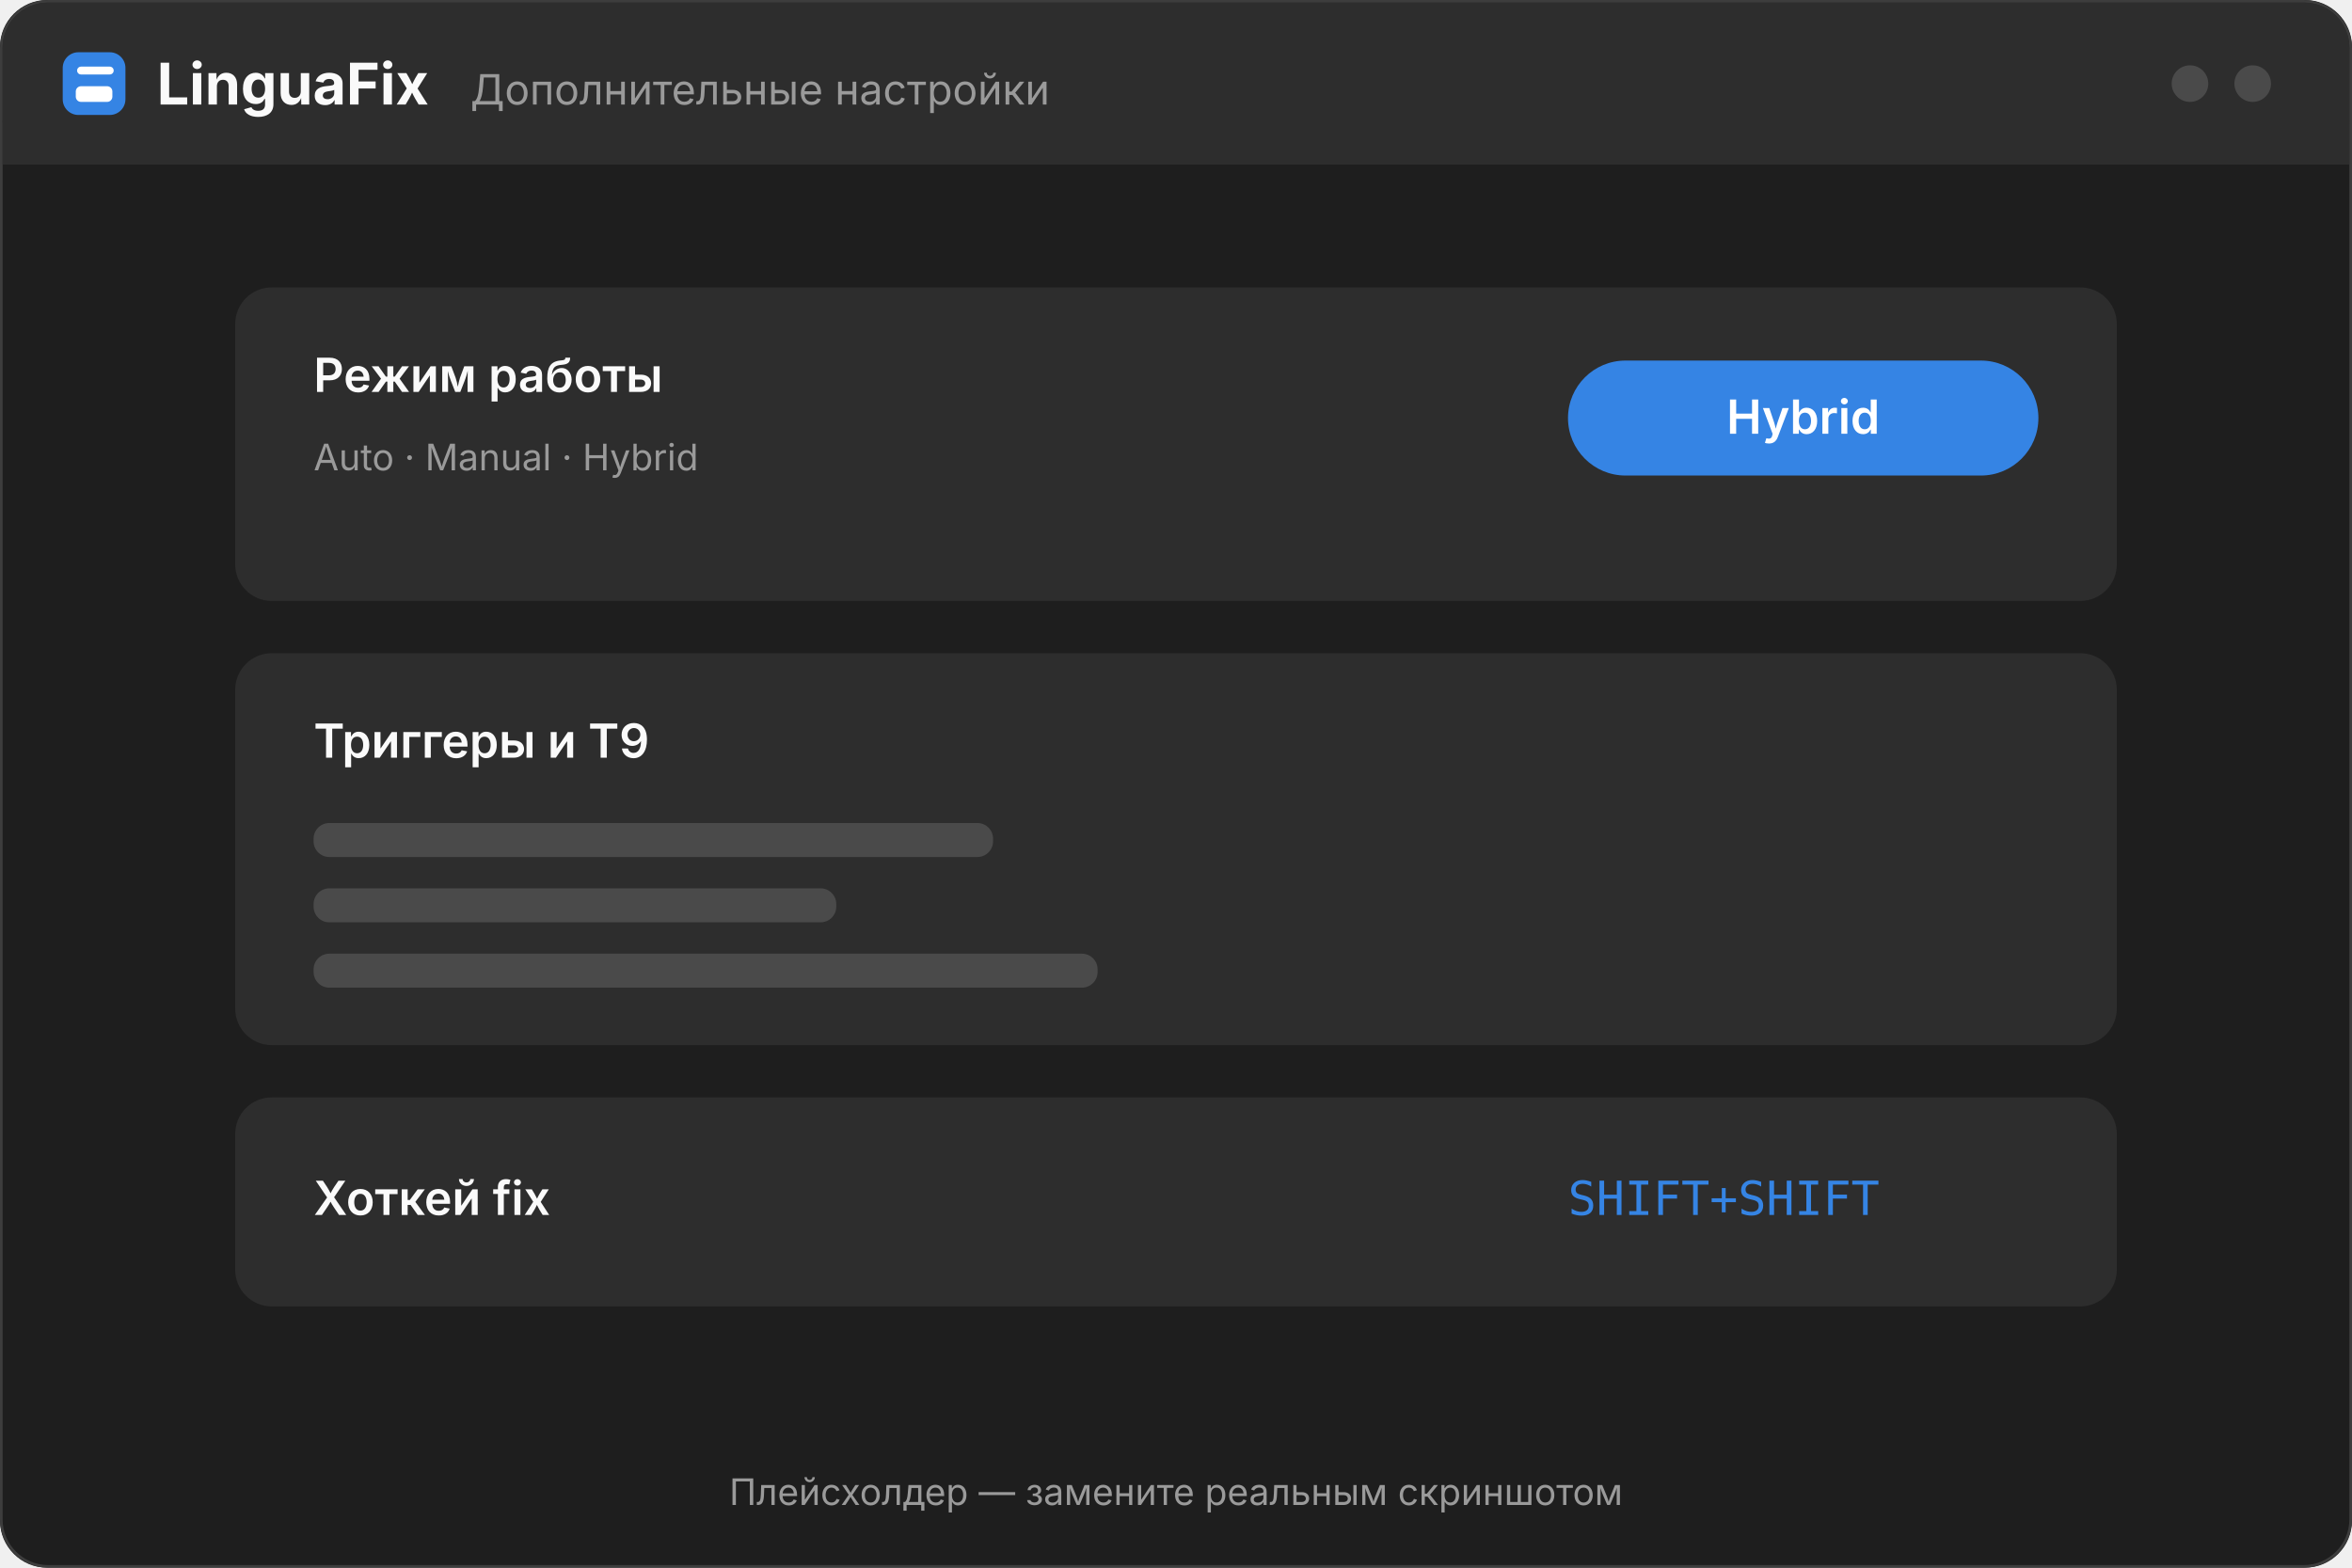
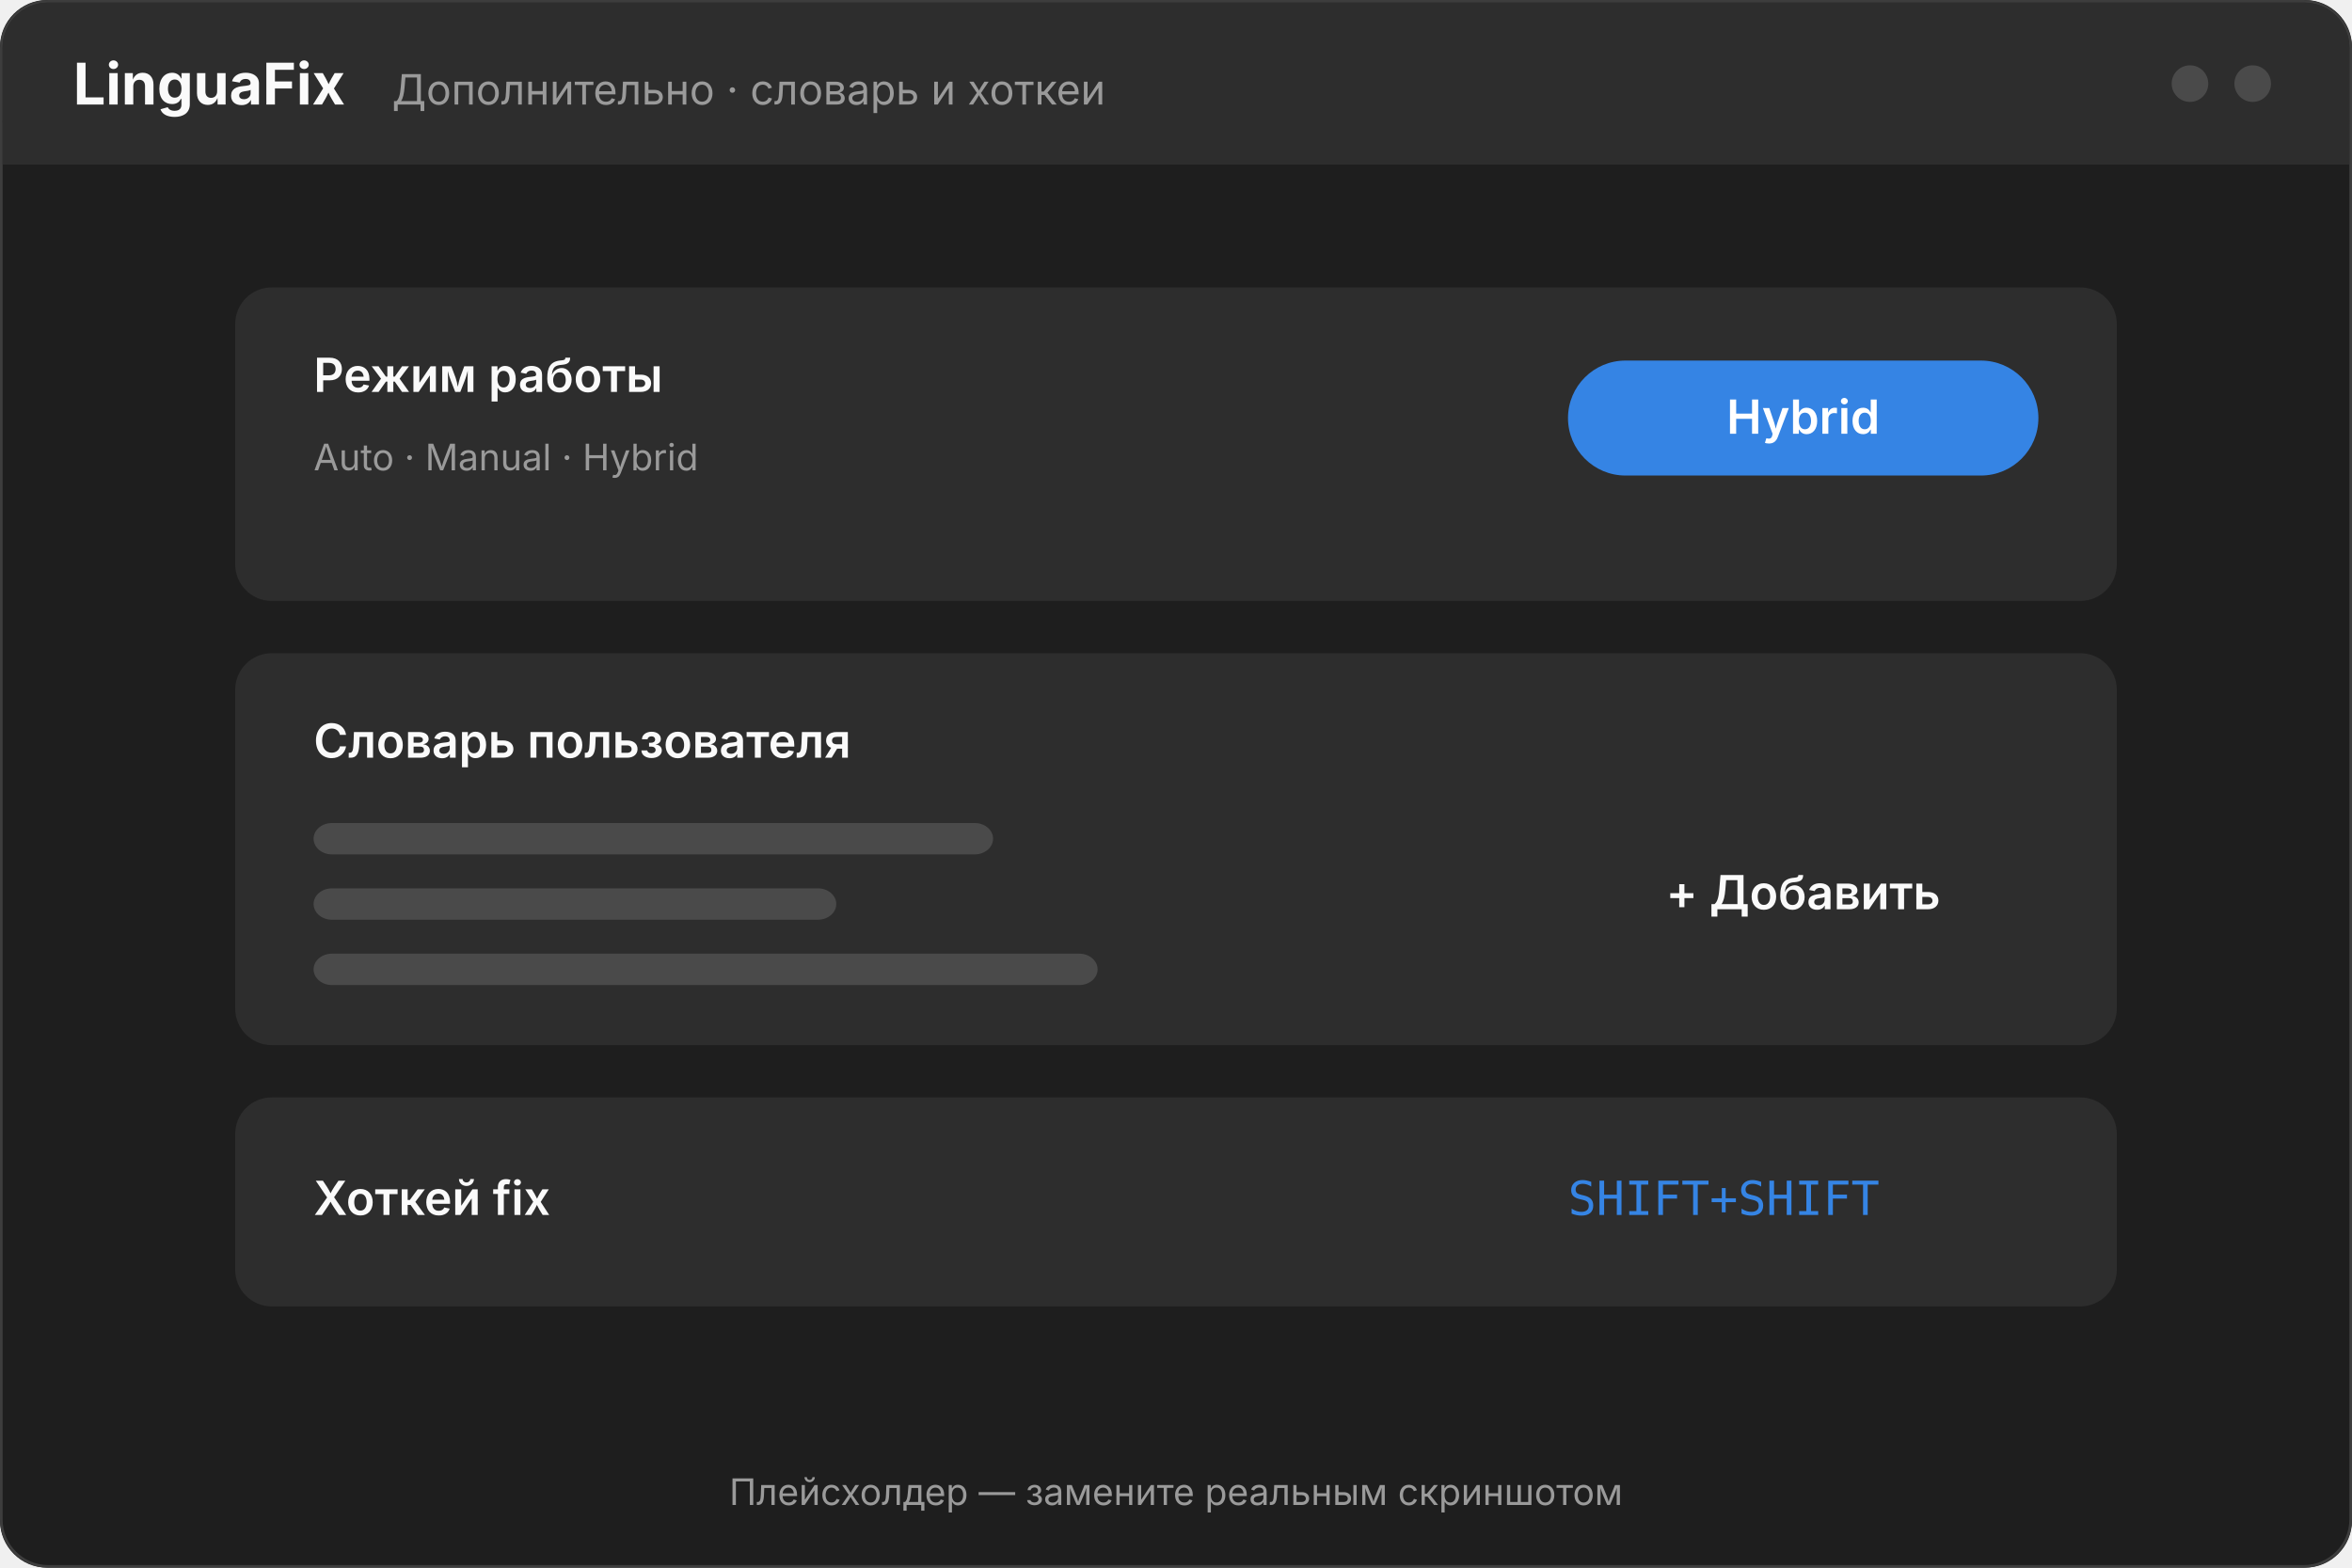
- <svg xmlns="http://www.w3.org/2000/svg" width="900" height="600" viewBox="0 0 900 600" role="img" aria-label="LinguaFix: Дополнительные настройки (плейсхолдер)">
+ <svg xmlns="http://www.w3.org/2000/svg" width="900" height="600" viewBox="0 0 900 600" role="img" aria-label="LinguaFix: Дополнительно · словарь и хоткеи (плейсхолдер)">
  <rect width="900" height="600" rx="18" fill="#1e1e1e" />
  <rect x="0.5" y="0.5" width="899" height="599" rx="18" fill="none" stroke="#3d3d3d" />
  <rect x="1" y="1" width="898" height="62" rx="17" fill="#2d2d2d" />
  <rect x="1" y="46" width="898" height="17" fill="#2d2d2d" />
-   <rect x="24" y="20" width="24" height="24" rx="6" fill="#3584e4" />
-   <rect x="29" y="33" width="14" height="6" rx="2" fill="#ffffff" />
-   <path d="M31 27 h11" stroke="#ffffff" stroke-width="3" stroke-linecap="round" />
-   <text x="60" y="40" font-family="Inter, sans-serif" font-size="22" font-weight="700" fill="#fafafa">LinguaFix</text>
-   <text x="180" y="40" font-family="Inter, sans-serif" font-size="16" fill="#9a9a9a">Дополнительные настройки</text>
+   <text x="28" y="40" font-family="Inter, sans-serif" font-size="22" font-weight="700" fill="#fafafa">LinguaFix</text>
+   <text x="150" y="40" font-family="Inter, sans-serif" font-size="16" fill="#9a9a9a">Дополнительно · словарь и хоткеи</text>
  <circle cx="862" cy="32" r="7" fill="#4a4a4a" />
  <circle cx="838" cy="32" r="7" fill="#4a4a4a" />
  <rect x="90" y="110" width="720" height="120" rx="14" fill="#2d2d2d" />
  <text x="120" y="150" font-family="Inter, sans-serif" font-size="18" font-weight="600" fill="#fafafa">Режим работы</text>
  <text x="120" y="180" font-family="Inter, sans-serif" font-size="14" fill="#9a9a9a">Auto · Manual · Hybrid</text>
  <rect x="600" y="138" width="180" height="44" rx="22" fill="#3584e4" />
  <text x="690" y="166" text-anchor="middle" font-family="Inter, sans-serif" font-size="18" font-weight="600" fill="#ffffff">Hybrid</text>
  <rect x="90" y="250" width="720" height="150" rx="14" fill="#2d2d2d" />
-   <text x="120" y="290" font-family="Inter, sans-serif" font-size="18" font-weight="600" fill="#fafafa">Триггеры и T9</text>
-   <rect x="120" y="315" width="260" height="13" rx="6" fill="#4a4a4a" />
-   <rect x="120" y="340" width="200" height="13" rx="6" fill="#4a4a4a" />
-   <rect x="120" y="365" width="300" height="13" rx="6" fill="#4a4a4a" />
+   <text x="120" y="290" font-family="Inter, sans-serif" font-size="18" font-weight="600" fill="#fafafa">Словарь пользователя</text>
+   <rect x="120" y="315" width="260" height="12" rx="7" fill="#4a4a4a" />
+   <rect x="120" y="340" width="200" height="12" rx="7" fill="#4a4a4a" />
+   <rect x="120" y="365" width="300" height="12" rx="7" fill="#4a4a4a" />
+   <rect x="600" y="320" width="180" height="44" rx="22" fill="#2d2d2d" />
+   <text x="690" y="348" text-anchor="middle" font-family="Inter, sans-serif" font-size="18" font-weight="600" fill="#fafafa">+ Добавить</text>
  <rect x="90" y="420" width="720" height="80" rx="14" fill="#2d2d2d" />
  <text x="120" y="465" font-family="Inter, sans-serif" font-size="18" font-weight="600" fill="#fafafa">Хоткей fix</text>
  <text x="600" y="465" font-family="JetBrains Mono, monospace" font-size="18" fill="#3584e4">SHIFT+SHIFT</text>
  <text x="450" y="576" text-anchor="middle" font-family="Inter, sans-serif" font-size="14" fill="#9a9a9a">Плейсхолдер — замените реальным скриншотом</text>
</svg>
